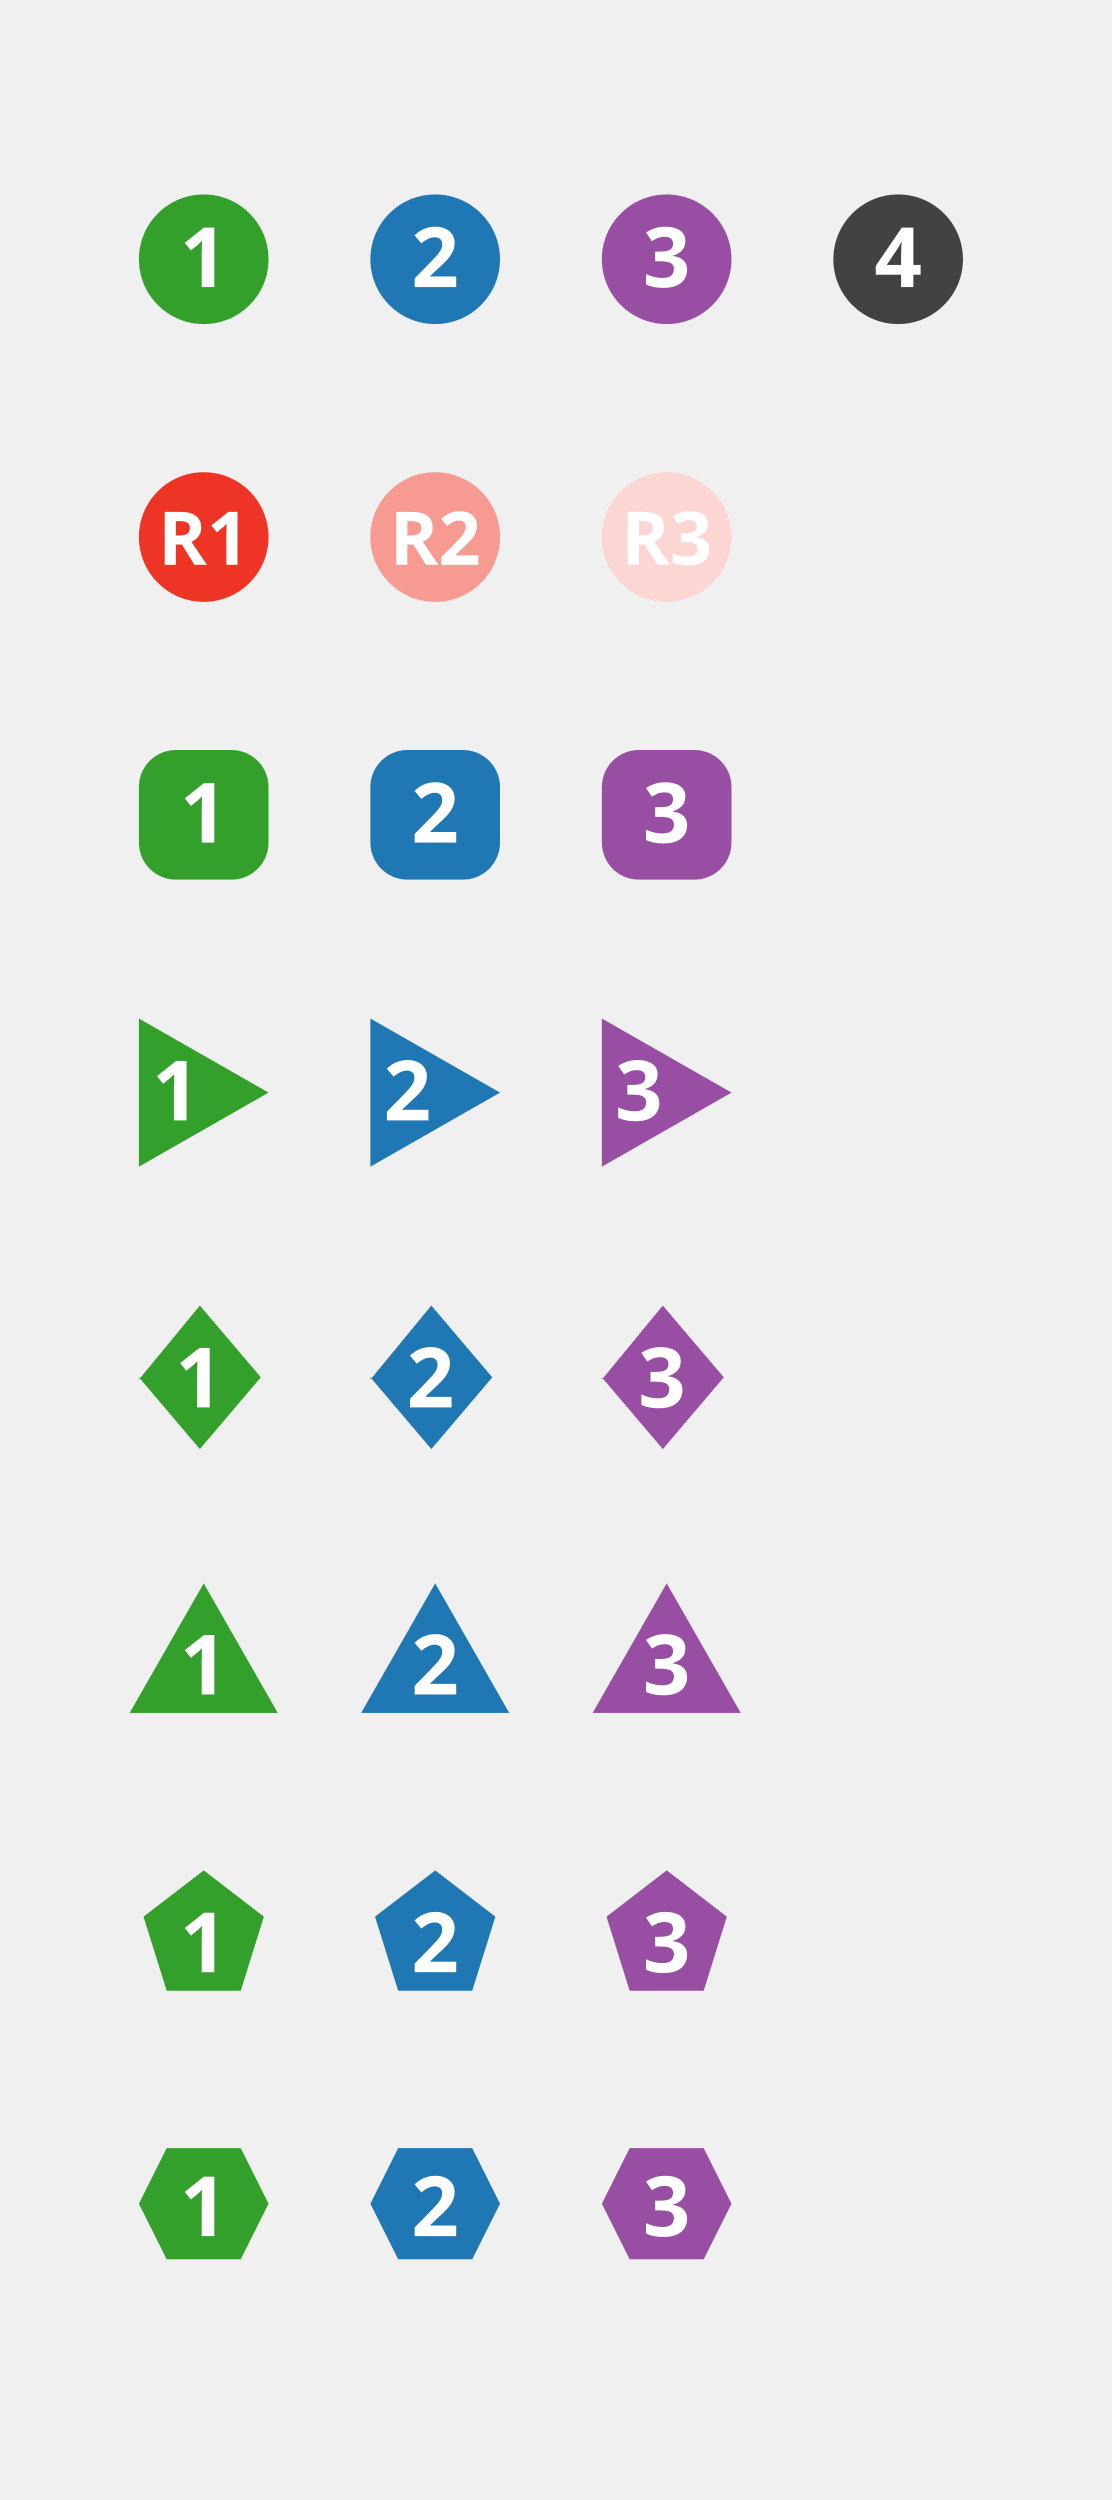
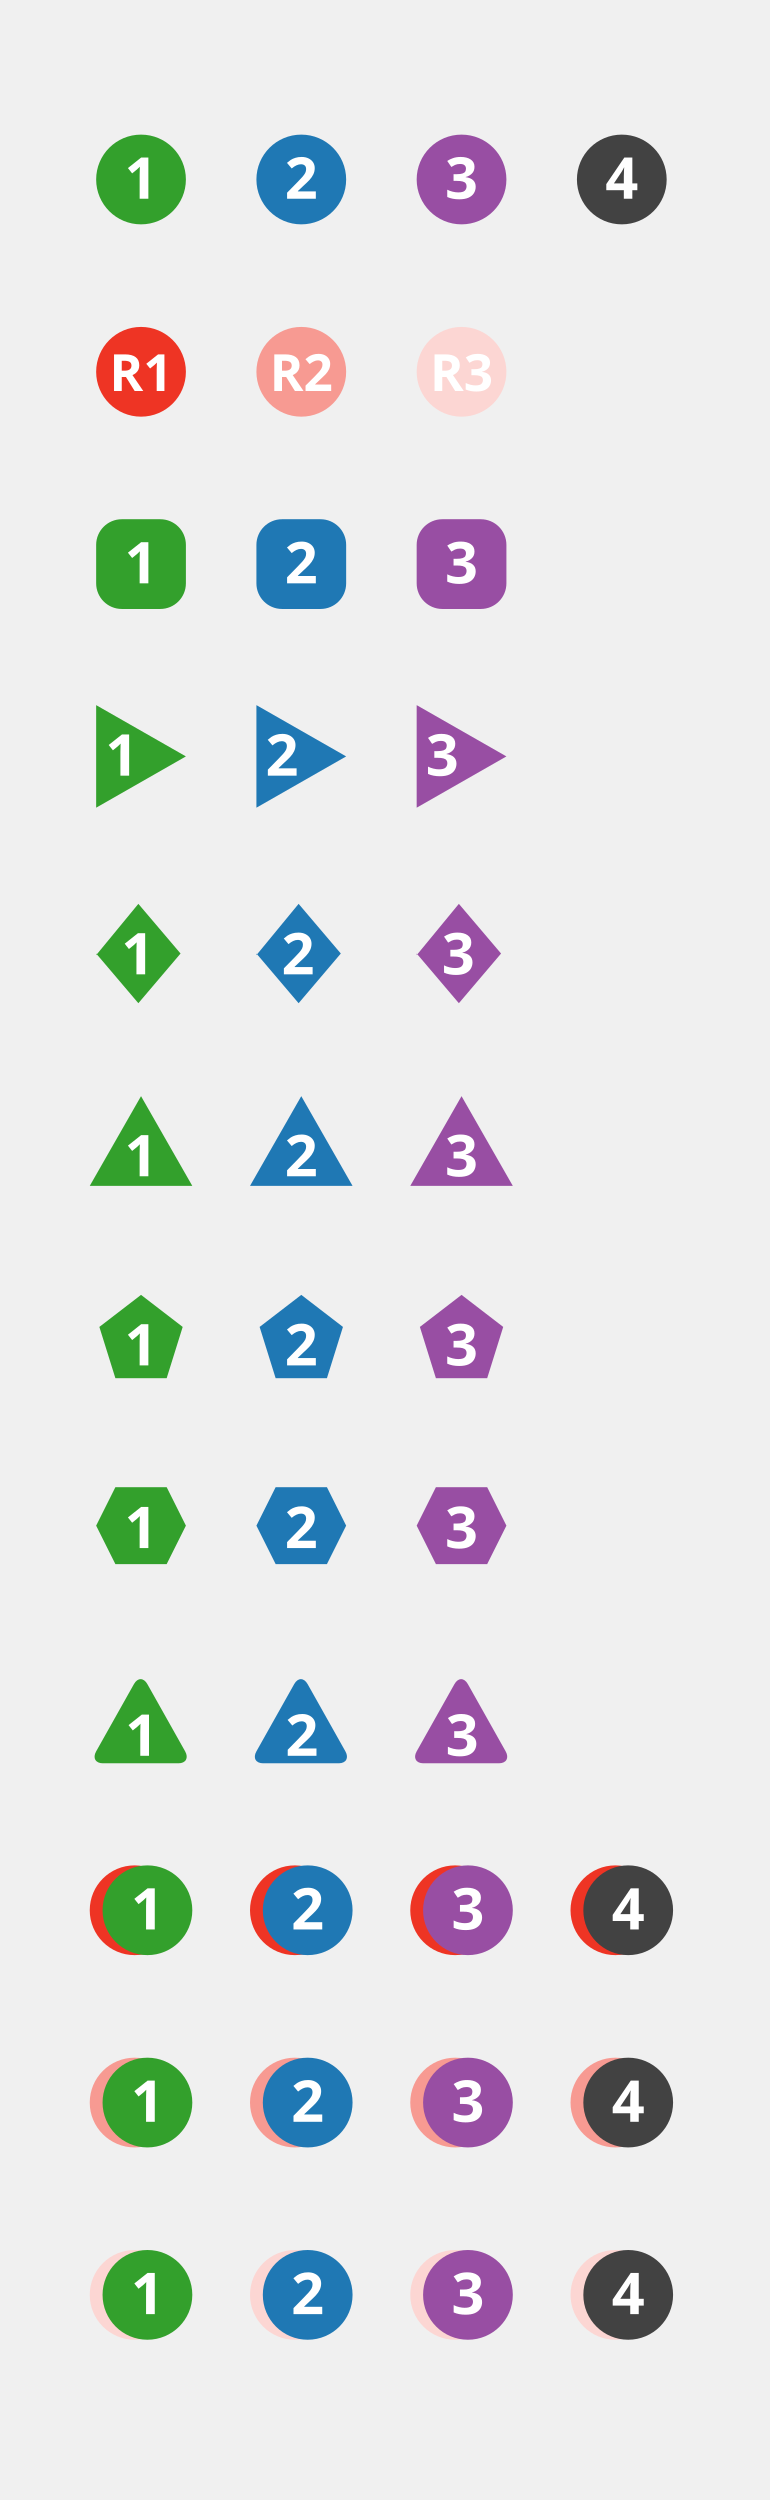
- <svg xmlns="http://www.w3.org/2000/svg" width="120" height="270">
+ <svg xmlns="http://www.w3.org/2000/svg" width="120" height="390">
  <g transform="translate(22 28)">
    <circle r="7" fill="#33A02C" />
    <text transform="translate(0 3)" text-anchor="middle" font-size="9" font-family="Sans-serif" font-weight="bold" fill="#FFF">1</text>
  </g>
  <g transform="translate(47 28)">
    <circle r="7" fill="#1F78B4" />
    <text transform="translate(0 3)" text-anchor="middle" font-size="9" font-family="Sans-serif" font-weight="bold" fill="#FFF">2</text>
  </g>
  <g transform="translate(72 28)">
    <circle r="7" fill="#984EA3" />
    <text transform="translate(0 3)" text-anchor="middle" font-size="9" font-family="Sans-serif" font-weight="bold" fill="#FFF">3</text>
  </g>
  <g transform="translate(97 28)">
    <circle r="7" fill="#424242" />
    <text transform="translate(0 3)" text-anchor="middle" font-size="9" font-family="Sans-serif" font-weight="bold" fill="#FFF">4</text>
  </g>
  <g transform="translate(22 58)">
    <circle r="7" fill="#EE3424" />
    <text transform="translate(0 3)" text-anchor="middle" font-size="8" font-family="Sans-serif" font-weight="bold" fill="#FFF">R1</text>
  </g>
  <g transform="translate(47 58)">
    <circle r="7" fill="#F79A92" />
    <text transform="translate(0 3)" text-anchor="middle" font-size="8" font-family="Sans-serif" font-weight="bold" fill="#FFF">R2</text>
  </g>
  <g transform="translate(72 58)">
    <circle r="7" fill="#FCD6D3" />
    <text transform="translate(0 3)" text-anchor="middle" font-size="8" font-family="Sans-serif" font-weight="bold" fill="#FFF">R3</text>
  </g>
  <g transform="translate(22 88)">
    <rect x="-7" y="-7" rx="4" ry="4" width="14" height="14" fill="#33A02C" />
    <text transform="translate(0 3)" text-anchor="middle" font-size="9" font-family="Sans-serif" font-weight="bold" fill="#FFF">1</text>
  </g>
  <g transform="translate(47 88)">
    <rect x="-7" y="-7" rx="4" ry="4" width="14" height="14" fill="#1F78B4" />
    <text transform="translate(0 3)" text-anchor="middle" font-size="9" font-family="Sans-serif" font-weight="bold" fill="#FFF">2</text>
  </g>
  <g transform="translate(72 88)">
    <rect x="-7" y="-7" rx="4" ry="4" width="14" height="14" fill="#984EA3" />
    <text transform="translate(0 3)" text-anchor="middle" font-size="9" font-family="Sans-serif" font-weight="bold" fill="#FFF">3</text>
  </g>
  <path d="M15 110v16l14-8z" fill="#33A02C" />
  <text transform="translate(19 121)" text-anchor="middle" font-size="9" font-family="Sans-serif" font-weight="bold" fill="#FFF">1</text>
  <path d="M40 110v16l14-8z" fill="#1F78B4" />
  <text transform="translate(44 121)" text-anchor="middle" font-size="9" font-family="Sans-serif" font-weight="bold" fill="#FFF">2</text>
  <path d="M65 110v16l14-8z" fill="#984EA3" />
  <text transform="translate(69 121)" text-anchor="middle" font-size="9" font-family="Sans-serif" font-weight="bold" fill="#FFF">3</text>
  <path d="M15 149l6.583-8 6.584 7.75-6.584 7.75L15 148.75z" fill="#33A02C" />
  <text transform="translate(21.5 152)" text-anchor="middle" font-size="9" font-family="Sans-serif" font-weight="bold" fill="#FFF">1</text>
  <path d="M40 149l6.583-8 6.584 7.75-6.584 7.75L40 148.75z" fill="#1F78B4" />
  <text transform="translate(46.5 152)" text-anchor="middle" font-size="9" font-family="Sans-serif" font-weight="bold" fill="#FFF">2</text>
  <path d="M65 149l6.583-8 6.584 7.75-6.584 7.75L65 148.75z" fill="#984EA3" />
  <text transform="translate(71.5 152)" text-anchor="middle" font-size="9" font-family="Sans-serif" font-weight="bold" fill="#FFF">3</text>
  <path d="M14 185h16l-8-14z" fill="#33A02C" />
-   <text transform="translate(22 183)" text-anchor="middle" font-size="9" font-family="Sans-serif" font-weight="bold" fill="#FFF">1</text>
+   <text transform="translate(22 183.5)" text-anchor="middle" font-size="9" font-family="Sans-serif" font-weight="bold" fill="#FFF">1</text>
  <path d="M39 185h16l-8-14z" fill="#1F78B4" />
-   <text transform="translate(47 183)" text-anchor="middle" font-size="9" font-family="Sans-serif" font-weight="bold" fill="#FFF">2</text>
+   <text transform="translate(47 183.5)" text-anchor="middle" font-size="9" font-family="Sans-serif" font-weight="bold" fill="#FFF">2</text>
  <path d="M64 185h16l-8-14z" fill="#984EA3" />
-   <text transform="translate(72 183)" text-anchor="middle" font-size="9" font-family="Sans-serif" font-weight="bold" fill="#FFF">3</text>
+   <text transform="translate(72 183.5)" text-anchor="middle" font-size="9" font-family="Sans-serif" font-weight="bold" fill="#FFF">3</text>
  <path d="M15.5 207l6.5-5 6.5 5-2.5 8h-8l-2.5-8z" fill="#33A02C" />
  <text transform="translate(22 213)" text-anchor="middle" font-size="9" font-family="Sans-serif" font-weight="bold" fill="#FFF">1</text>
  <path d="M40.5 207l6.5-5 6.5 5-2.5 8h-8l-2.5-8z" fill="#1F78B4" />
  <text transform="translate(47 213)" text-anchor="middle" font-size="9" font-family="Sans-serif" font-weight="bold" fill="#FFF">2</text>
  <path d="M65.5 207l6.5-5 6.5 5-2.5 8h-8l-2.5-8z" fill="#984EA3" />
  <text transform="translate(72 213)" text-anchor="middle" font-size="9" font-family="Sans-serif" font-weight="bold" fill="#FFF">3</text>
  <path d="M15 238l3-6h8l3 6-3 6h-8l-3-6z" fill="#33A02C" />
  <text transform="translate(22 241.5)" text-anchor="middle" font-size="9" font-family="Sans-serif" font-weight="bold" fill="#FFF">1</text>
  <path d="M40 238l3-6h8l3 6-3 6h-8l-3-6z" fill="#1F78B4" />
  <text transform="translate(47 241.5)" text-anchor="middle" font-size="9" font-family="Sans-serif" font-weight="bold" fill="#FFF">2</text>
  <path d="M65 238l3-6h8l3 6-3 6h-8l-3-6z" fill="#984EA3" />
  <text transform="translate(72 241.5)" text-anchor="middle" font-size="9" font-family="Sans-serif" font-weight="bold" fill="#FFF">3</text>
+   <path fill="#33A02C" d="M28.883 273.214l-1.905-3.39-2.088-3.718-1.905-3.39c-.575-1.024-1.515-1.024-2.089 0l-1.904 3.39-2.089 3.717-1.905 3.391c-.574 1.023-.104 1.86 1.045 1.86h11.795c1.15 0 1.62-.837 1.045-1.86z" />
+   <text transform="translate(22.1 273.9)" text-anchor="middle" font-size="9" font-family="Sans-serif" font-weight="bold" fill="#FFF">1</text>
+   <path fill="#1F78B4" d="M53.883 273.214l-1.905-3.39-2.088-3.718-1.905-3.39c-.575-1.024-1.515-1.024-2.089 0l-1.904 3.39-2.089 3.717-1.905 3.391c-.574 1.023-.104 1.86 1.045 1.86h11.795c1.15 0 1.62-.837 1.045-1.86z" />
+   <text transform="translate(47.1 273.9)" text-anchor="middle" font-size="9" font-family="Sans-serif" font-weight="bold" fill="#FFF">2</text>
+   <path fill="#984EA3" d="M78.883 273.214l-1.905-3.39-2.088-3.718-1.905-3.39c-.575-1.024-1.515-1.024-2.089 0l-1.904 3.39-2.089 3.717-1.905 3.391c-.574 1.023-.104 1.86 1.045 1.86h11.795c1.15 0 1.62-.837 1.045-1.86z" />
+   <text transform="translate(72.1 273.9)" text-anchor="middle" font-size="9" font-family="Sans-serif" font-weight="bold" fill="#FFF">3</text>
+   <g transform="translate(22 298)">
+     <circle r="7" fill="#EE3424" transform="translate(-1)" />
+     <circle r="7" fill="#33A02C" transform="translate(1)" />
+     <text transform="translate(1 3)" text-anchor="middle" font-size="9" font-family="Sans-serif" font-weight="bold" fill="#FFF">1</text>
+   </g>
+   <g transform="translate(47 298)">
+     <circle r="7" fill="#EE3424" transform="translate(-1)" />
+     <circle r="7" fill="#1F78B4" transform="translate(1)" />
+     <text transform="translate(1 3)" text-anchor="middle" font-size="9" font-family="Sans-serif" font-weight="bold" fill="#FFF">2</text>
+   </g>
+   <g transform="translate(72 298)">
+     <circle r="7" fill="#EE3424" transform="translate(-1)" />
+     <circle r="7" fill="#984EA3" transform="translate(1)" />
+     <text transform="translate(1 3)" text-anchor="middle" font-size="9" font-family="Sans-serif" font-weight="bold" fill="#FFF">3</text>
+   </g>
+   <g transform="translate(97 298)">
+     <circle r="7" fill="#EE3424" transform="translate(-1)" />
+     <circle r="7" fill="#424242" transform="translate(1)" />
+     <text transform="translate(1 3)" text-anchor="middle" font-size="9" font-family="Sans-serif" font-weight="bold" fill="#FFF">4</text>
+   </g>
+   <g transform="translate(22 328)">
+     <circle r="7" fill="#F79A92" transform="translate(-1)" />
+     <circle r="7" fill="#33A02C" transform="translate(1)" />
+     <text transform="translate(1 3)" text-anchor="middle" font-size="9" font-family="Sans-serif" font-weight="bold" fill="#FFF">1</text>
+   </g>
+   <g transform="translate(47 328)">
+     <circle r="7" fill="#F79A92" transform="translate(-1)" />
+     <circle r="7" fill="#1F78B4" transform="translate(1)" />
+     <text transform="translate(1 3)" text-anchor="middle" font-size="9" font-family="Sans-serif" font-weight="bold" fill="#FFF">2</text>
+   </g>
+   <g transform="translate(72 328)">
+     <circle r="7" fill="#F79A92" transform="translate(-1)" />
+     <circle r="7" fill="#984EA3" transform="translate(1)" />
+     <text transform="translate(1 3)" text-anchor="middle" font-size="9" font-family="Sans-serif" font-weight="bold" fill="#FFF">3</text>
+   </g>
+   <g transform="translate(97 328)">
+     <circle r="7" fill="#F79A92" transform="translate(-1)" />
+     <circle r="7" fill="#424242" transform="translate(1)" />
+     <text transform="translate(1 3)" text-anchor="middle" font-size="9" font-family="Sans-serif" font-weight="bold" fill="#FFF">4</text>
+   </g>
+   <g transform="translate(22 358)">
+     <circle r="7" fill="#FCD6D3" transform="translate(-1)" />
+     <circle r="7" fill="#33A02C" transform="translate(1)" />
+     <text transform="translate(1 3)" text-anchor="middle" font-size="9" font-family="Sans-serif" font-weight="bold" fill="#FFF">1</text>
+   </g>
+   <g transform="translate(47 358)">
+     <circle r="7" fill="#FCD6D3" transform="translate(-1)" />
+     <circle r="7" fill="#1F78B4" transform="translate(1)" />
+     <text transform="translate(1 3)" text-anchor="middle" font-size="9" font-family="Sans-serif" font-weight="bold" fill="#FFF">2</text>
+   </g>
+   <g transform="translate(72 358)">
+     <circle r="7" fill="#FCD6D3" transform="translate(-1)" />
+     <circle r="7" fill="#984EA3" transform="translate(1)" />
+     <text transform="translate(1 3)" text-anchor="middle" font-size="9" font-family="Sans-serif" font-weight="bold" fill="#FFF">3</text>
+   </g>
+   <g transform="translate(97 358)">
+     <circle r="7" fill="#FCD6D3" transform="translate(-1)" />
+     <circle r="7" fill="#424242" transform="translate(1)" />
+     <text transform="translate(1 3)" text-anchor="middle" font-size="9" font-family="Sans-serif" font-weight="bold" fill="#FFF">4</text>
+   </g>
</svg>
